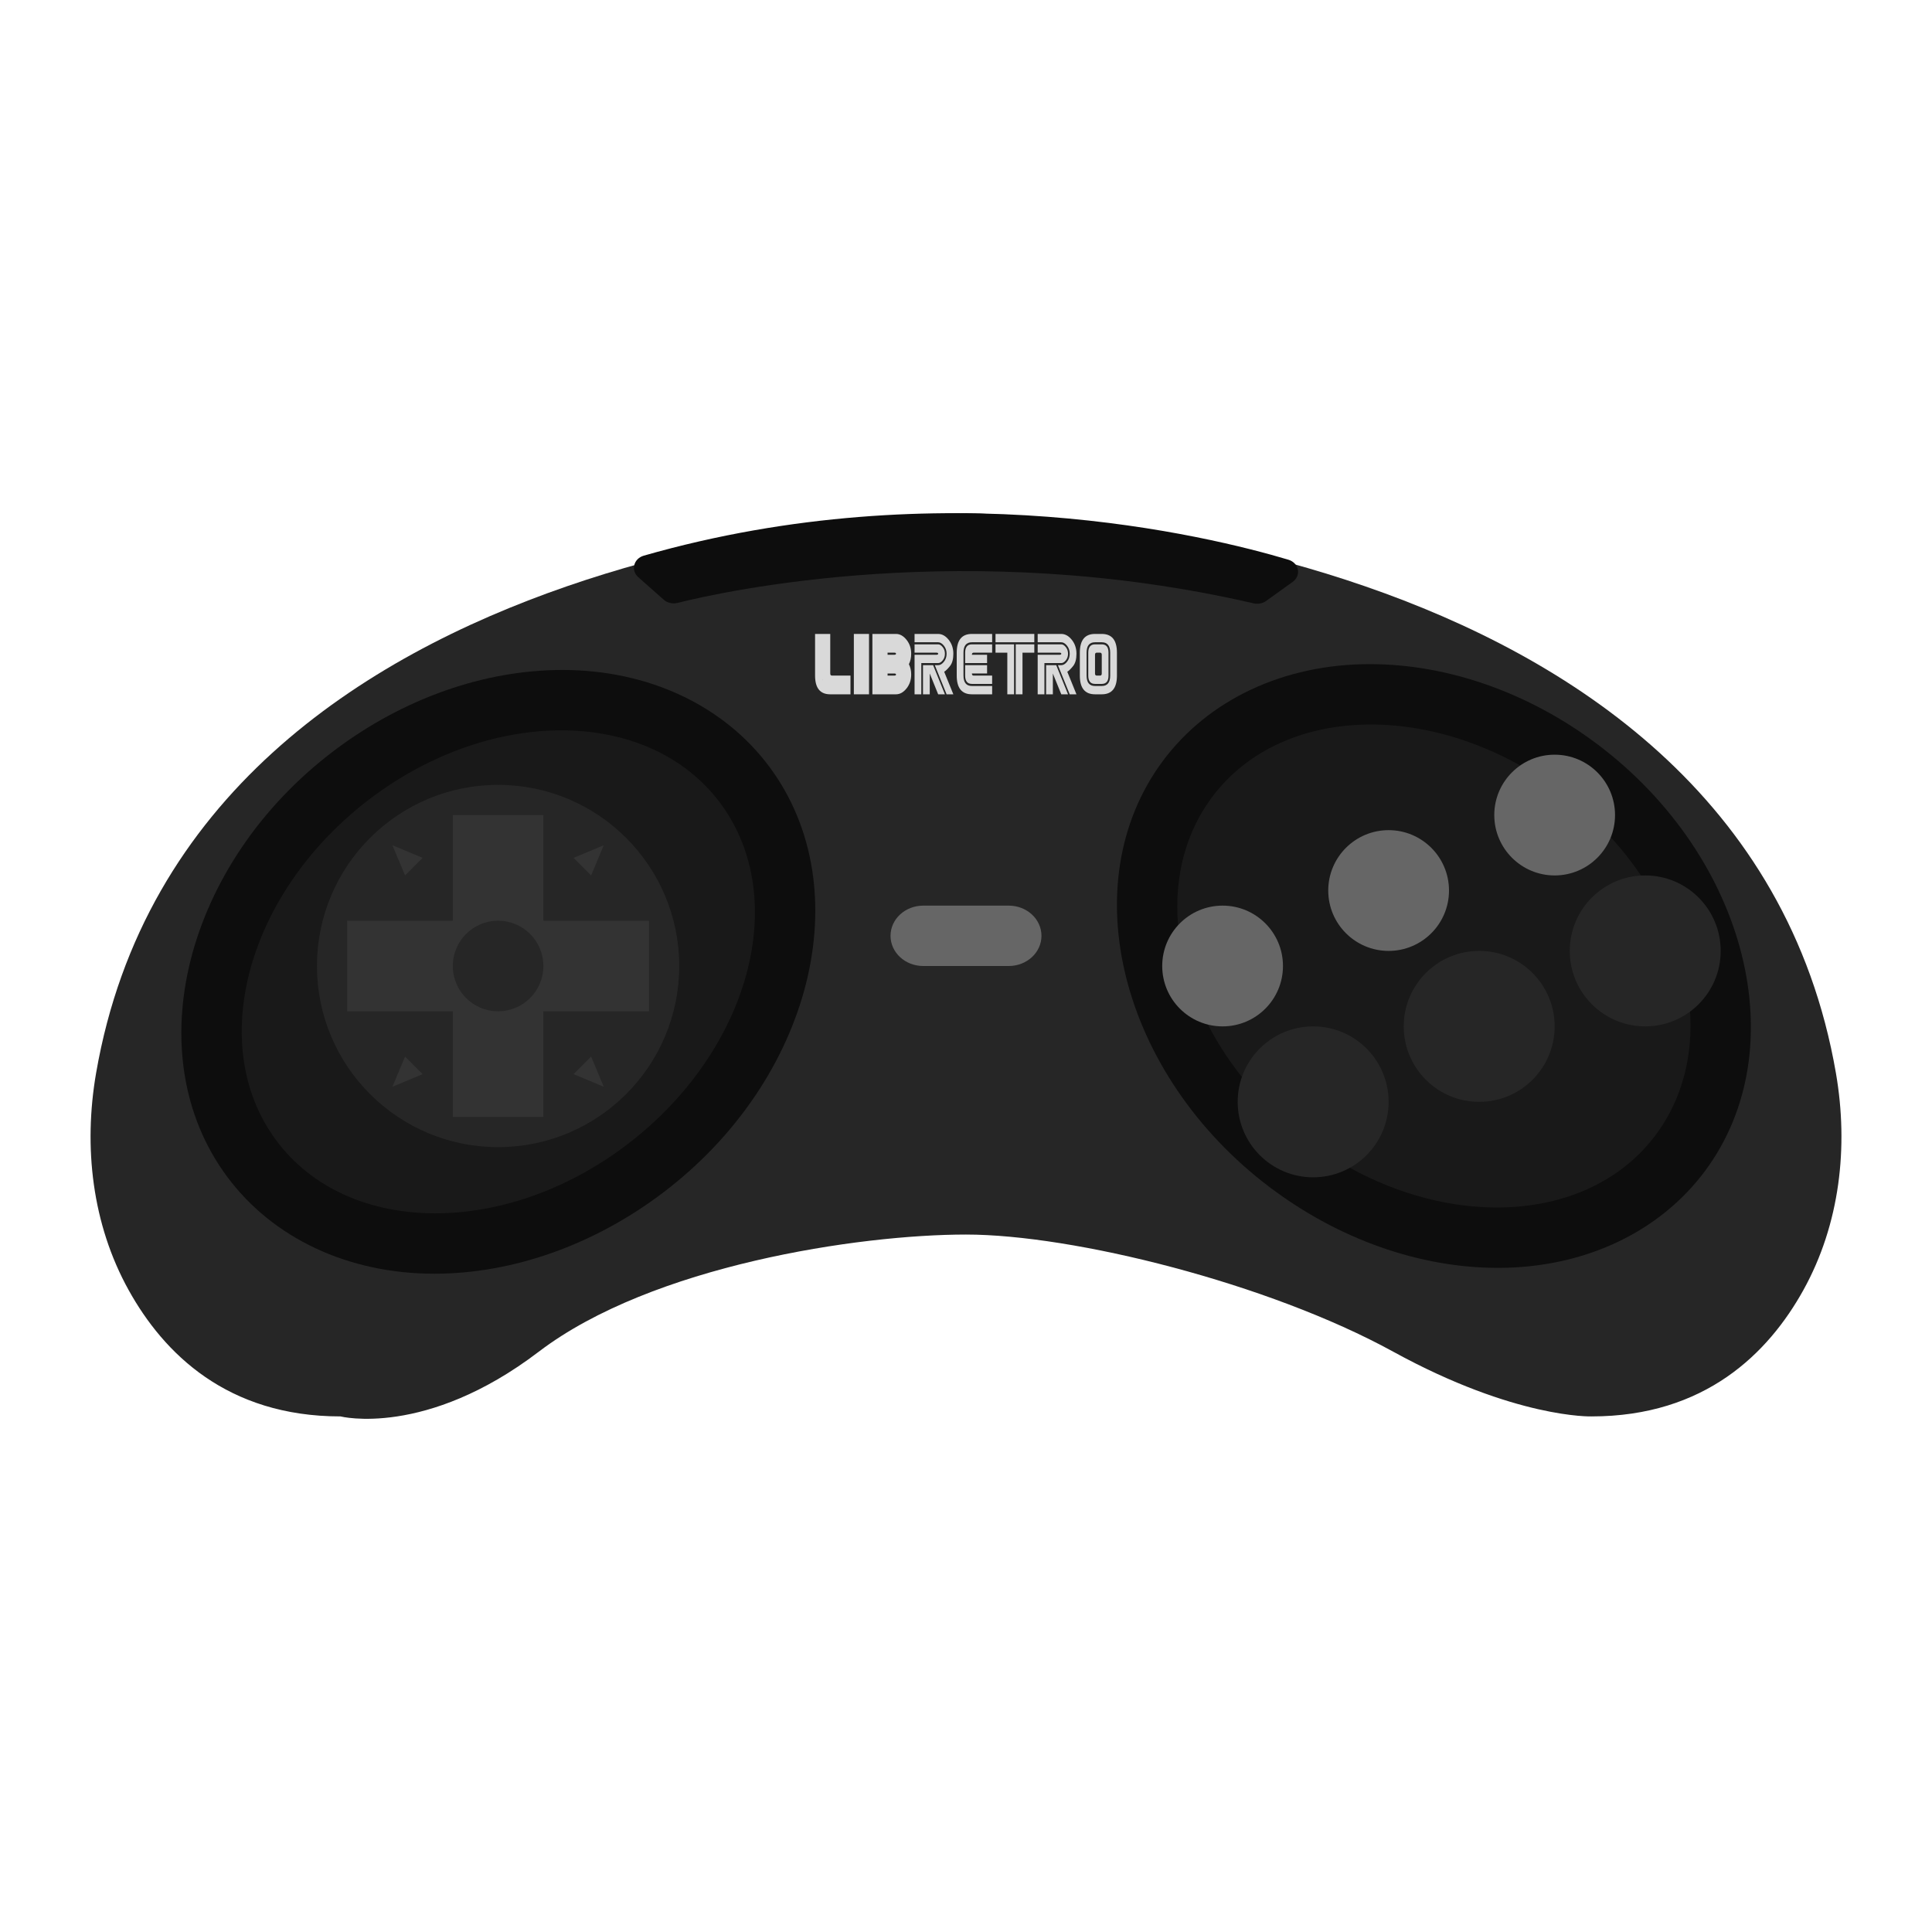
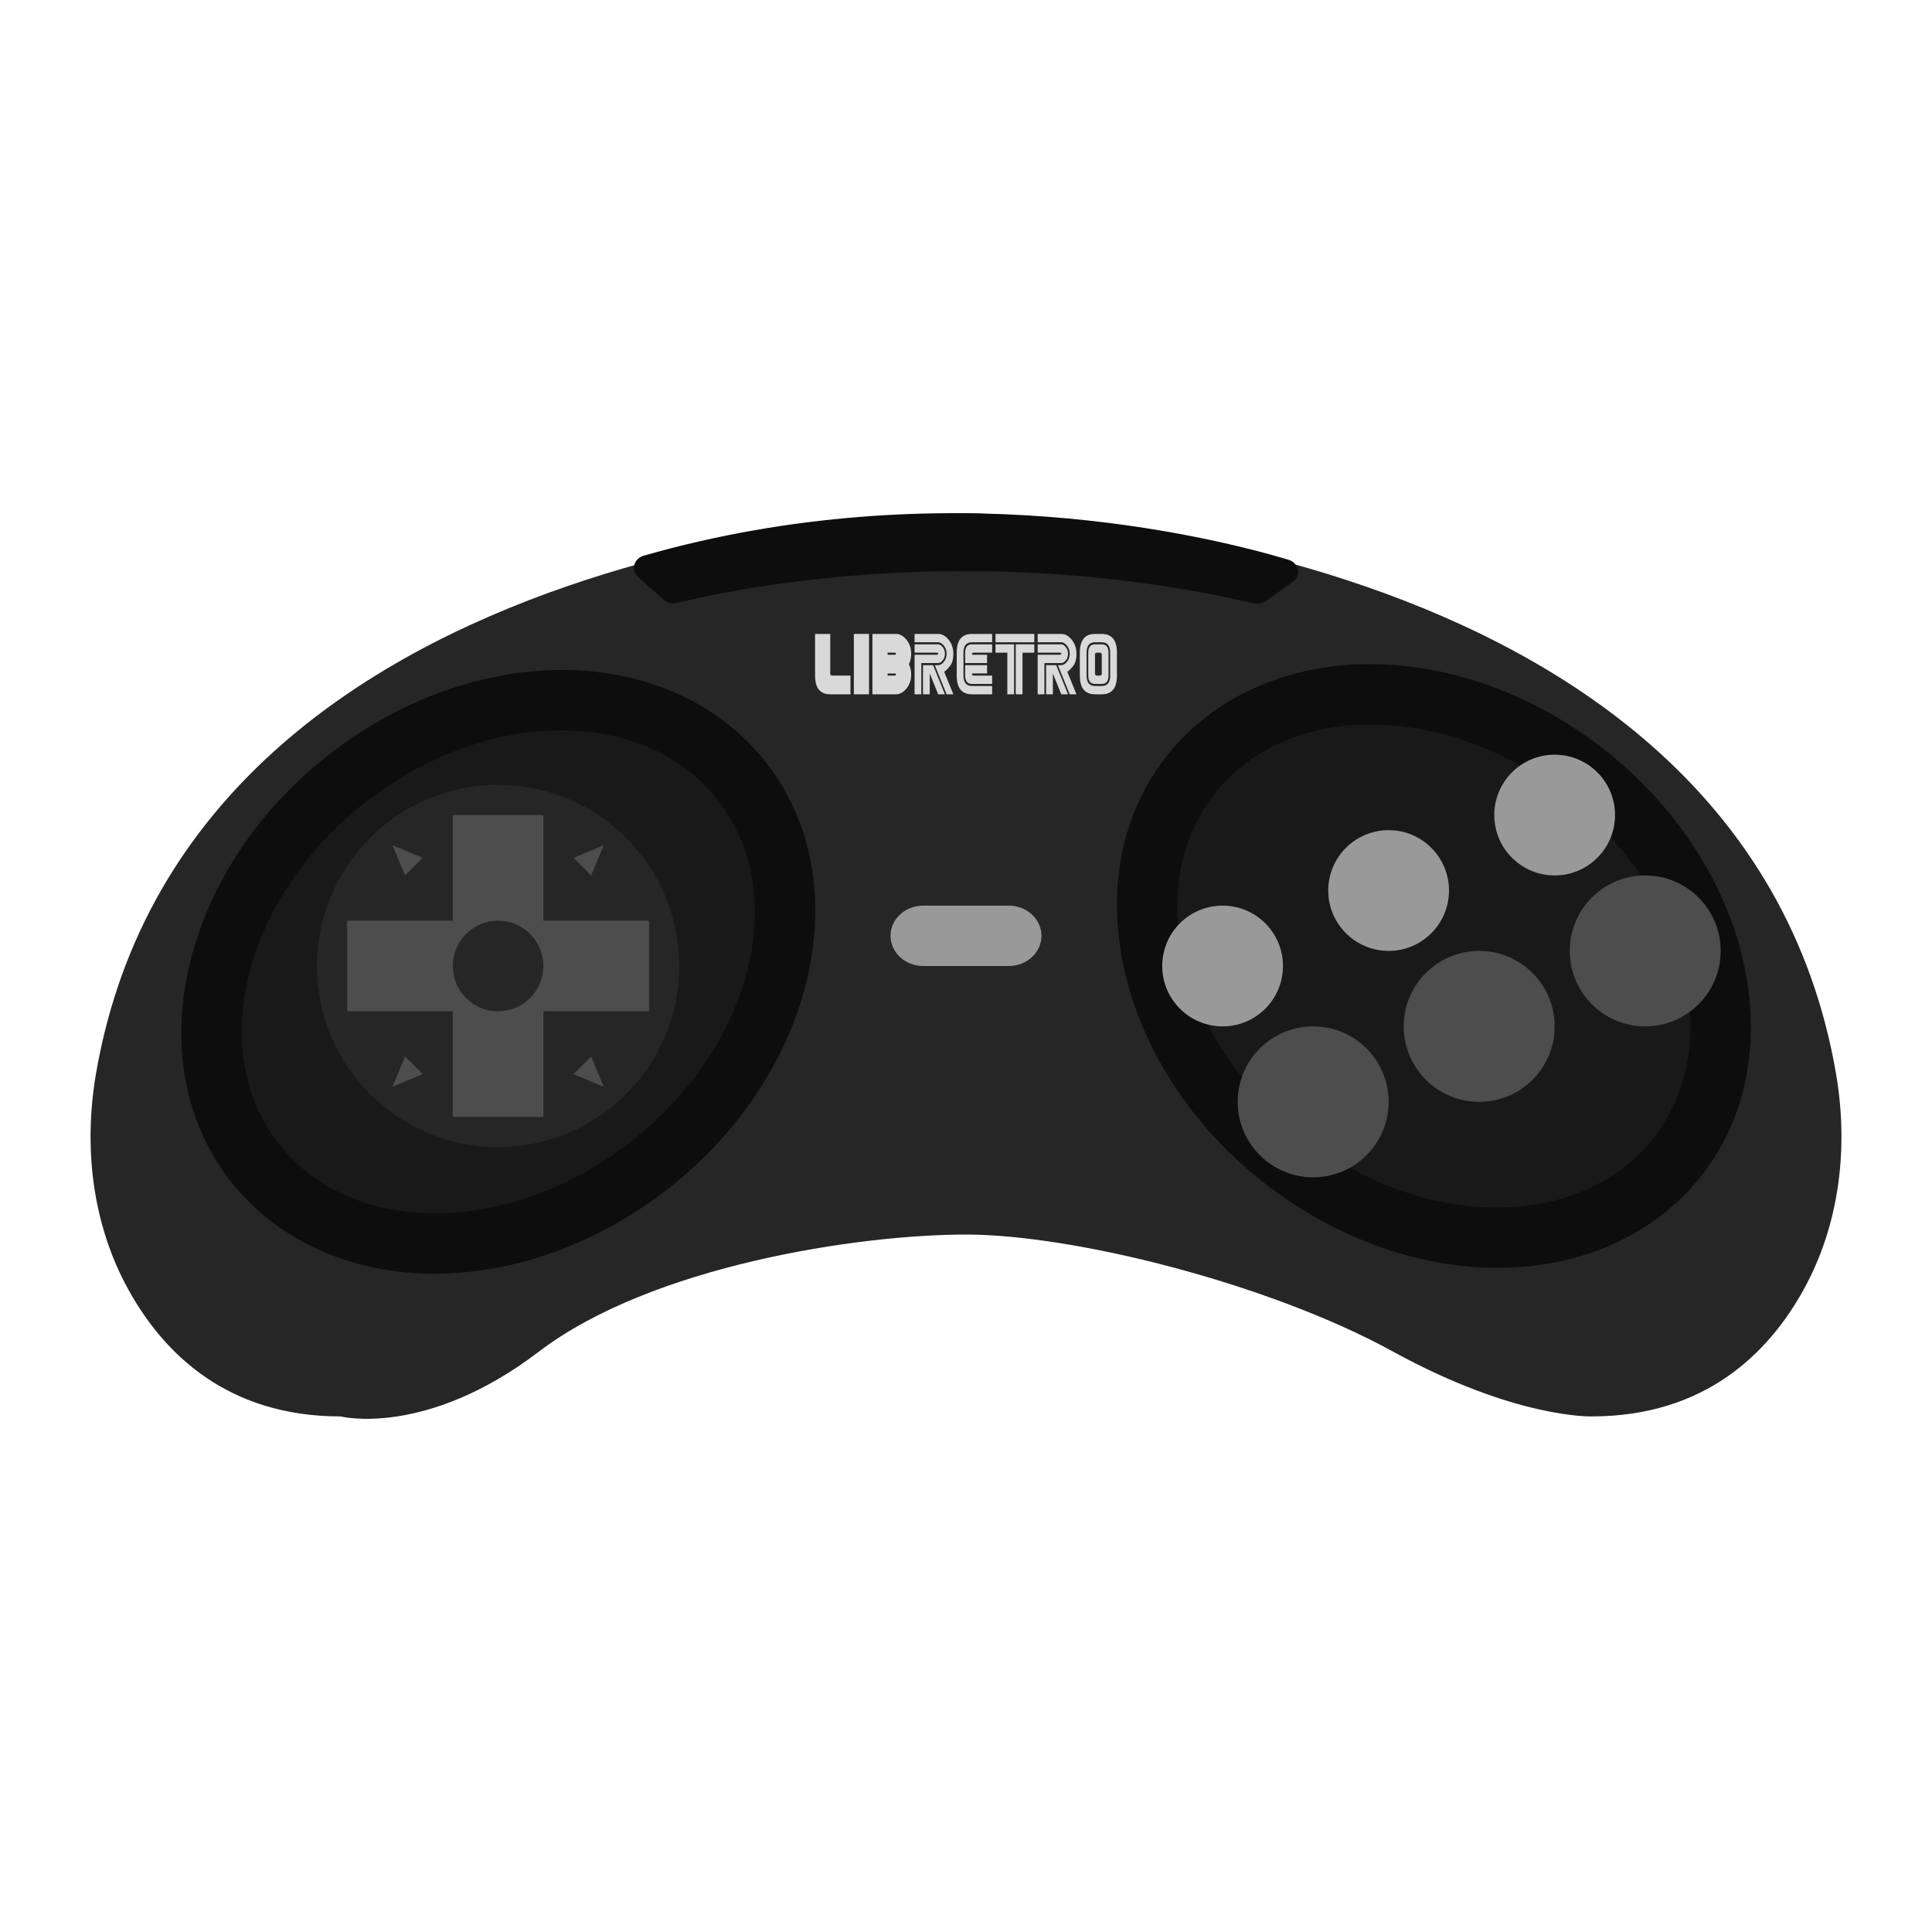
<svg xmlns="http://www.w3.org/2000/svg" viewBox="0 0 341.333 341.333" height="341.333" width="341.333" xml:space="preserve" id="svg2" version="1.1">
  <defs id="defs6">
    <clipPath id="clipPath18" clipPathUnits="userSpaceOnUse">
      <path id="path16" d="M 0,256 H 256 V 0 H 0 Z" />
    </clipPath>
    <clipPath id="clipPath26" clipPathUnits="userSpaceOnUse">
      <path id="path24" d="M 4.008,196 H 251.992 V 60 H 4.008 Z" />
    </clipPath>
  </defs>
  <g id="g22" transform="matrix(1.333333,0,0,-1.333333,0,341.3333)" />
  <path id="path38" style="fill:#262626;fill-opacity:1;fill-rule:nonzero;stroke:none;stroke-width:1.333" d="m 170.667,90.667 c 0,0 -136.821,1.476 -153.689,98.915 -2.26,13.052 -0.703,26.701 5.743,38.329 6.189,11.167 17.389,22.332 37.432,22.332 0,0 15.017,3.813 35.04,-11.437 20.021,-15.249 56.587,-20.695 75.475,-20.695 18.888,0 53.356,8.555 75.475,20.695 21.611,11.861 35.04,11.437 35.04,11.437 20.043,0 31.243,-11.165 37.432,-22.332 6.445,-11.628 8.003,-25.277 5.743,-38.329 C 307.488,92.143 170.667,90.667 170.667,90.667" />
  <path id="path42" style="fill:#0d0d0d;fill-opacity:1;fill-rule:nonzero;stroke:none;stroke-width:1.333" d="m 99.355,118.364 h -0.001 c -13.819,10e-4 -28.123,5.049 -40.277,14.215 -26.436,19.935 -34.951,53.701 -18.98,75.271 8.084,10.919 21.436,17.181 36.631,17.181 13.816,0 28.119,-5.048 40.276,-14.215 26.436,-19.935 34.949,-53.701 18.98,-75.271 -8.085,-10.919 -21.435,-17.181 -36.628,-17.181" />
  <path id="path46" style="fill:#191919;fill-opacity:1;fill-rule:nonzero;stroke:none;stroke-width:1.333" d="m 99.167,129.031 c 11.469,-0.001 21.791,4.332 28.159,12.956 12.485,16.912 5.017,43.924 -16.68,60.333 -10.632,8.04 -22.712,12.044 -33.733,12.044 -11.469,0 -21.792,-4.332 -28.159,-12.956 -12.485,-16.912 -5.017,-43.924 16.679,-60.333 10.633,-8.04 22.713,-12.043 33.735,-12.044" />
  <path id="path50" style="fill:#0d0d0d;fill-opacity:1;fill-rule:nonzero;stroke:none;stroke-width:1.333" d="m 242.018,117.333 c -15.193,0 -28.543,6.263 -36.628,17.181 -15.969,21.569 -7.456,55.336 18.98,75.271 12.157,9.167 26.46,14.215 40.276,14.215 15.195,0 28.547,-6.263 36.631,-17.181 15.971,-21.569 7.456,-55.336 -18.98,-75.271 -12.155,-9.165 -26.459,-14.213 -40.277,-14.215 z" />
  <path id="path54" style="fill:#191919;fill-opacity:1;fill-rule:nonzero;stroke:none;stroke-width:1.333" d="m 242.206,128 c 11.021,0.001 23.101,4.004 33.735,12.044 21.696,16.409 29.164,43.421 16.679,60.333 -6.367,8.624 -16.689,12.956 -28.159,12.956 -11.021,0 -23.101,-4.004 -33.733,-12.044 -21.697,-16.409 -29.165,-43.421 -16.68,-60.333 6.368,-8.624 16.689,-12.957 28.159,-12.956" />
  <path id="path58" style="fill:#262626;fill-opacity:1;fill-rule:nonzero;stroke:none;stroke-width:1.333" d="m 120,170.667 c 0,17.673 -14.327,32 -32,32 -17.673,0 -32,-14.327 -32,-32 0,-17.673 14.327,-32 32,-32 17.673,0 32,14.327 32,32" />
-   <path id="path62" style="fill:#333333;fill-opacity:1;fill-rule:nonzero;stroke:none;stroke-width:1.333" d="M 114.667,162.667 H 96 V 144 h -16 v 18.667 H 61.333 v 16 h 18.667 v 18.667 h 16 v -18.667 h 18.667 z" />
-   <path id="path66" style="fill:#333333;fill-opacity:1;fill-rule:nonzero;stroke:none;stroke-width:1.333" d="m 106.667,149.333 -5.333,2.229 3.104,3.104 z" />
-   <path id="path70" style="fill:#333333;fill-opacity:1;fill-rule:nonzero;stroke:none;stroke-width:1.333" d="m 69.333,149.333 5.333,2.229 -3.104,3.104 z" />
-   <path id="path74" style="fill:#333333;fill-opacity:1;fill-rule:nonzero;stroke:none;stroke-width:1.333" d="m 69.333,192 5.333,-2.229 -3.104,-3.104 z" />
-   <path id="path78" style="fill:#333333;fill-opacity:1;fill-rule:nonzero;stroke:none;stroke-width:1.333" d="m 106.667,192 -5.333,-2.229 3.104,-3.104 z" />
+   <path id="path62" style="fill:#4d4d4d;fill-opacity:1;fill-rule:nonzero;stroke:none;stroke-width:1.333" d="M 114.667,162.667 H 96 V 144 h -16 v 18.667 H 61.333 v 16 h 18.667 v 18.667 h 16 v -18.667 h 18.667 z" />
+   <path id="path66" style="fill:#4d4d4d;fill-opacity:1;fill-rule:nonzero;stroke:none;stroke-width:1.333" d="m 106.667,149.333 -5.333,2.229 3.104,3.104 z" />
+   <path id="path70" style="fill:#4d4d4d;fill-opacity:1;fill-rule:nonzero;stroke:none;stroke-width:1.333" d="m 69.333,149.333 5.333,2.229 -3.104,3.104 z" />
+   <path id="path74" style="fill:#4d4d4d;fill-opacity:1;fill-rule:nonzero;stroke:none;stroke-width:1.333" d="m 69.333,192 5.333,-2.229 -3.104,-3.104 z" />
+   <path id="path78" style="fill:#4d4d4d;fill-opacity:1;fill-rule:nonzero;stroke:none;stroke-width:1.333" d="m 106.667,192 -5.333,-2.229 3.104,-3.104 z" />
  <path id="path82" style="fill:#262626;fill-opacity:1;fill-rule:nonzero;stroke:none;stroke-width:1.333" d="m 96,170.667 c 0,4.419 -3.581,8 -8,8 -4.419,0 -8,-3.581 -8,-8 0,-4.419 3.581,-8 8,-8 4.419,0 8,3.581 8,8" />
-   <path id="path86" style="fill:#666666;fill-opacity:1;fill-rule:nonzero;stroke:none;stroke-width:1.333" d="m 178.223,170.667 h -15.113 c -3.191,0 -5.777,-2.387 -5.777,-5.329 v -0.008 c 0,-2.943 2.587,-5.329 5.777,-5.329 h 15.113 c 3.191,0 5.776,2.387 5.776,5.329 v 0.008 c 0,2.943 -2.585,5.329 -5.776,5.329" />
-   <path id="path90" style="fill:#262626;fill-opacity:1;fill-rule:nonzero;stroke:none;stroke-width:1.333" d="M 245.333,194.667 C 245.333,202.031 239.364,208 232,208 c -7.364,0 -13.333,-5.969 -13.333,-13.333 0,-7.364 5.969,-13.333 13.333,-13.333 7.364,0 13.333,5.969 13.333,13.333" />
-   <path id="path94" style="fill:#262626;fill-opacity:1;fill-rule:nonzero;stroke:none;stroke-width:1.333" d="m 274.667,181.333 c 0,7.364 -5.969,13.333 -13.333,13.333 -7.364,0 -13.333,-5.969 -13.333,-13.333 0,-7.364 5.969,-13.333 13.333,-13.333 7.364,0 13.333,5.969 13.333,13.333" />
-   <path id="path98" style="fill:#262626;fill-opacity:1;fill-rule:nonzero;stroke:none;stroke-width:1.333" d="m 304,168 c 0,7.364 -5.969,13.333 -13.333,13.333 -7.364,0 -13.333,-5.969 -13.333,-13.333 0,-7.364 5.969,-13.333 13.333,-13.333 7.364,0 13.333,5.969 13.333,13.333" />
-   <path id="path102" style="fill:#666666;fill-opacity:1;fill-rule:nonzero;stroke:none;stroke-width:1.333" d="m 226.667,170.667 c 0,5.891 -4.776,10.667 -10.667,10.667 -5.891,0 -10.667,-4.776 -10.667,-10.667 0,-5.891 4.776,-10.667 10.667,-10.667 5.891,0 10.667,4.776 10.667,10.667" />
-   <path id="path106" style="fill:#666666;fill-opacity:1;fill-rule:nonzero;stroke:none;stroke-width:1.333" d="m 256,157.333 c 0,5.891 -4.776,10.667 -10.667,10.667 -5.891,0 -10.667,-4.776 -10.667,-10.667 0,-5.891 4.776,-10.667 10.667,-10.667 5.891,0 10.667,4.776 10.667,10.667" />
-   <path id="path110" style="fill:#666666;fill-opacity:1;fill-rule:nonzero;stroke:none;stroke-width:1.333" d="m 285.333,144 c 0,5.891 -4.776,10.667 -10.667,10.667 C 268.776,154.667 264,149.891 264,144 c 0,-5.891 4.776,-10.667 10.667,-10.667 5.891,0 10.667,4.776 10.667,10.667" />
+   <path id="path86" style="fill:#999999;fill-opacity:1;fill-rule:nonzero;stroke:none;stroke-width:1.333" d="m 178.223,170.667 h -15.113 c -3.191,0 -5.777,-2.387 -5.777,-5.329 v -0.008 c 0,-2.943 2.587,-5.329 5.777,-5.329 h 15.113 c 3.191,0 5.776,2.387 5.776,5.329 v 0.008 c 0,2.943 -2.585,5.329 -5.776,5.329" />
+   <path id="path90" style="fill:#4d4d4d;fill-opacity:1;fill-rule:nonzero;stroke:none;stroke-width:1.333" d="M 245.333,194.667 C 245.333,202.031 239.364,208 232,208 c -7.364,0 -13.333,-5.969 -13.333,-13.333 0,-7.364 5.969,-13.333 13.333,-13.333 7.364,0 13.333,5.969 13.333,13.333" />
+   <path id="path94" style="fill:#4d4d4d;fill-opacity:1;fill-rule:nonzero;stroke:none;stroke-width:1.333" d="m 274.667,181.333 c 0,7.364 -5.969,13.333 -13.333,13.333 -7.364,0 -13.333,-5.969 -13.333,-13.333 0,-7.364 5.969,-13.333 13.333,-13.333 7.364,0 13.333,5.969 13.333,13.333" />
+   <path id="path98" style="fill:#4d4d4d;fill-opacity:1;fill-rule:nonzero;stroke:none;stroke-width:1.333" d="m 304,168 c 0,7.364 -5.969,13.333 -13.333,13.333 -7.364,0 -13.333,-5.969 -13.333,-13.333 0,-7.364 5.969,-13.333 13.333,-13.333 7.364,0 13.333,5.969 13.333,13.333" />
+   <path id="path102" style="fill:#999999;fill-opacity:1;fill-rule:nonzero;stroke:none;stroke-width:1.333" d="m 226.667,170.667 c 0,5.891 -4.776,10.667 -10.667,10.667 -5.891,0 -10.667,-4.776 -10.667,-10.667 0,-5.891 4.776,-10.667 10.667,-10.667 5.891,0 10.667,4.776 10.667,10.667" />
+   <path id="path106" style="fill:#999999;fill-opacity:1;fill-rule:nonzero;stroke:none;stroke-width:1.333" d="m 256,157.333 c 0,5.891 -4.776,10.667 -10.667,10.667 -5.891,0 -10.667,-4.776 -10.667,-10.667 0,-5.891 4.776,-10.667 10.667,-10.667 5.891,0 10.667,4.776 10.667,10.667" />
+   <path id="path110" style="fill:#999999;fill-opacity:1;fill-rule:nonzero;stroke:none;stroke-width:1.333" d="m 285.333,144 c 0,5.891 -4.776,10.667 -10.667,10.667 C 268.776,154.667 264,149.891 264,144 c 0,-5.891 4.776,-10.667 10.667,-10.667 5.891,0 10.667,4.776 10.667,10.667" />
  <path id="path114" style="fill:#0d0d0d;fill-opacity:1;fill-rule:nonzero;stroke:none;stroke-width:1.333" d="m 119.702,106.517 c 8.165,-2.044 51.219,-11.595 101.776,0.077 0.768,0.177 1.587,0.027 2.205,-0.417 l 4.688,-3.363 c 1.571,-1.127 1.148,-3.361 -0.76,-3.931 -14.144,-4.225 -61.277,-15.763 -113.864,-0.715 -1.807,0.517 -2.34,2.596 -0.991,3.791 l 4.493,3.981 c 0.644,0.572 1.58,0.795 2.452,0.576" />
  <path id="path118" style="fill:#d9d9d9;fill-opacity:1;fill-rule:nonzero;stroke:none;stroke-width:1.333" d="m 166.942,122.667 h -1.192 l -1.489,-3.679 v 3.679 h -1.192 v -5.149 h 1.788 z m 0,-7.172 c 0,0.457 -0.131,0.848 -0.392,1.171 -0.261,0.323 -0.528,0.484 -0.8,0.484 h -2.98 v 5.517 h -1.191 v -6.988 h 3.873 c 0.199,0 0.297,-0.061 0.297,-0.184 0,-0.123 -0.099,-0.184 -0.297,-0.184 h -3.873 v -1.472 H 165.75 c 0.272,0 0.539,0.164 0.8,0.491 0.261,0.327 0.392,0.716 0.392,1.165 m 1.489,0 c 0,0.964 -0.2,1.693 -0.6,2.188 -0.401,0.495 -0.74,0.828 -1.019,0.999 l 1.619,3.985 h -1.192 l -2.085,-5.149 h 0.596 c 0.351,0 0.687,-0.199 1.008,-0.595 0.321,-0.396 0.481,-0.872 0.481,-1.428 0,-0.548 -0.16,-1.023 -0.481,-1.423 -0.321,-0.4 -0.657,-0.601 -1.008,-0.601 h -4.171 V 112 H 165.75 c 0.683,0 1.3,0.343 1.852,1.029 0.553,0.687 0.829,1.508 0.829,2.465" />
  <path id="path122" style="fill:#d9d9d9;fill-opacity:1;fill-rule:nonzero;stroke:none;stroke-width:1.333" d="m 169.028,115.31 c 0,-2.207 0.893,-3.311 2.681,-3.311 h 3.576 v 1.472 h -3.576 c -0.993,0 -1.489,0.612 -1.489,1.839 v 4.045 c 0,1.227 0.496,1.84 1.489,1.84 h 3.576 v 1.471 h -3.576 c -1.788,0 -2.681,-1.103 -2.681,-3.311 z" />
  <path id="path126" style="fill:#d9d9d9;fill-opacity:1;fill-rule:nonzero;stroke:none;stroke-width:1.333" d="m 170.517,117.149 v -1.839 c 0,-0.981 0.397,-1.472 1.192,-1.472 h 3.575 v 1.472 h -3.277 c -0.199,0 -0.297,0.123 -0.297,0.368 h 2.681 v 1.471 z" />
  <path id="path130" style="fill:#d9d9d9;fill-opacity:1;fill-rule:nonzero;stroke:none;stroke-width:1.333" d="m 170.517,117.517 h 3.873 v 1.471 h -2.681 c 0,0.245 0.099,0.368 0.297,0.368 h 3.277 v 1.472 h -3.575 c -0.795,0 -1.192,-0.491 -1.192,-1.472 z" />
  <path id="path134" style="fill:#d9d9d9;fill-opacity:1;fill-rule:nonzero;stroke:none;stroke-width:1.333" d="m 179.456,113.839 h 3.277 v 1.471 h -2.085 v 7.357 h -1.192 z m -0.297,0 v 8.828 h -1.192 v -7.357 h -2.087 v -1.471 z m 3.575,-0.368 h -6.853 v -1.471 h 6.853 z" />
  <path id="path138" style="fill:#d9d9d9;fill-opacity:1;fill-rule:nonzero;stroke:none;stroke-width:1.333" d="m 188.693,122.667 h -1.192 l -1.489,-3.679 v 3.679 h -1.192 v -5.149 h 1.788 z m 0,-7.172 c 0,0.457 -0.131,0.848 -0.392,1.171 -0.261,0.323 -0.528,0.484 -0.8,0.484 h -2.98 v 5.517 h -1.191 v -6.988 h 3.873 c 0.199,0 0.297,-0.061 0.297,-0.184 0,-0.123 -0.099,-0.184 -0.297,-0.184 h -3.873 v -1.472 h 4.171 c 0.272,0 0.539,0.164 0.8,0.491 0.261,0.327 0.392,0.716 0.392,1.165 m 1.489,0 c 0,0.964 -0.2,1.693 -0.6,2.188 -0.401,0.495 -0.74,0.828 -1.019,0.999 l 1.619,3.985 h -1.192 l -2.085,-5.149 h 0.596 c 0.351,0 0.687,-0.199 1.008,-0.595 0.321,-0.396 0.481,-0.872 0.481,-1.428 0,-0.548 -0.16,-1.023 -0.481,-1.423 -0.321,-0.4 -0.657,-0.601 -1.008,-0.601 h -4.171 V 112 h 4.171 c 0.683,0 1.3,0.343 1.852,1.029 0.553,0.687 0.829,1.508 0.829,2.465" />
  <path id="path142" style="fill:#d9d9d9;fill-opacity:1;fill-rule:nonzero;stroke:none;stroke-width:1.333" d="m 194.652,115.678 c 0,-0.245 -0.099,-0.368 -0.297,-0.368 h -0.596 c -0.199,0 -0.299,0.123 -0.299,0.368 v 3.311 c 0,0.245 0.1,0.368 0.299,0.368 h 0.596 c 0.199,0 0.297,-0.123 0.297,-0.368 z m 1.192,-0.368 v 4.047 c 0,0.98 -0.397,1.471 -1.192,1.471 h -1.192 c -0.795,0 -1.192,-0.491 -1.192,-1.471 v -4.047 c 0,-0.98 0.397,-1.471 1.192,-1.471 h 1.192 c 0.795,0 1.192,0.491 1.192,1.471 m 0.297,0 c 0,-1.225 -0.496,-1.839 -1.489,-1.839 h -1.192 c -0.993,0 -1.489,0.613 -1.489,1.839 v 4.047 c 0,1.225 0.496,1.839 1.489,1.839 h 1.192 c 0.993,0 1.489,-0.613 1.489,-1.839 z m 1.192,0 v 4.047 c 0,2.207 -0.893,3.309 -2.681,3.309 h -1.192 c -1.788,0 -2.681,-1.103 -2.681,-3.309 v -4.047 c 0,-2.207 0.893,-3.311 2.681,-3.311 h 1.192 c 1.788,0 2.681,1.104 2.681,3.311" />
  <path id="path146" style="fill:#d9d9d9;fill-opacity:1;fill-rule:nonzero;stroke:none;stroke-width:1.333" d="m 145.301,120.193 c -0.009,-0.032 -0.016,-0.068 -0.024,-0.101 h 0.024 z m 1.679,-0.837 c -0.199,0 -0.297,-0.123 -0.297,-0.368 v -6.988 h -2.681 v 7.356 c 0,2.207 0.893,3.311 2.681,3.311 h 3.575 v -3.311 z" />
  <path d="m 150.852,122.667 h 2.681 V 112 H 150.852 Z" style="fill:#d9d9d9;fill-opacity:1;fill-rule:nonzero;stroke:none;stroke-width:1.333" id="path148" />
  <path id="path152" style="fill:#d9d9d9;fill-opacity:1;fill-rule:nonzero;stroke:none;stroke-width:1.333" d="m 158.003,115.678 h -1.192 v -0.368 h 1.192 c 0.199,0 0.297,0.061 0.297,0.184 0,0.123 -0.099,0.184 -0.297,0.184 m 0,3.679 h -1.192 v -0.368 h 1.192 c 0.199,0 0.297,0.061 0.297,0.184 0,0.123 -0.099,0.184 -0.297,0.184 m 2.98,-3.863 c 0,-0.956 -0.277,-1.777 -0.829,-2.464 -0.553,-0.687 -1.171,-1.031 -1.853,-1.031 h -4.171 v 10.667 h 4.171 c 0.683,0 1.3,-0.343 1.853,-1.029 0.552,-0.687 0.829,-1.508 0.829,-2.464 0,-0.695 -0.136,-1.304 -0.408,-1.827 0.272,-0.524 0.408,-1.141 0.408,-1.852" />
</svg>
